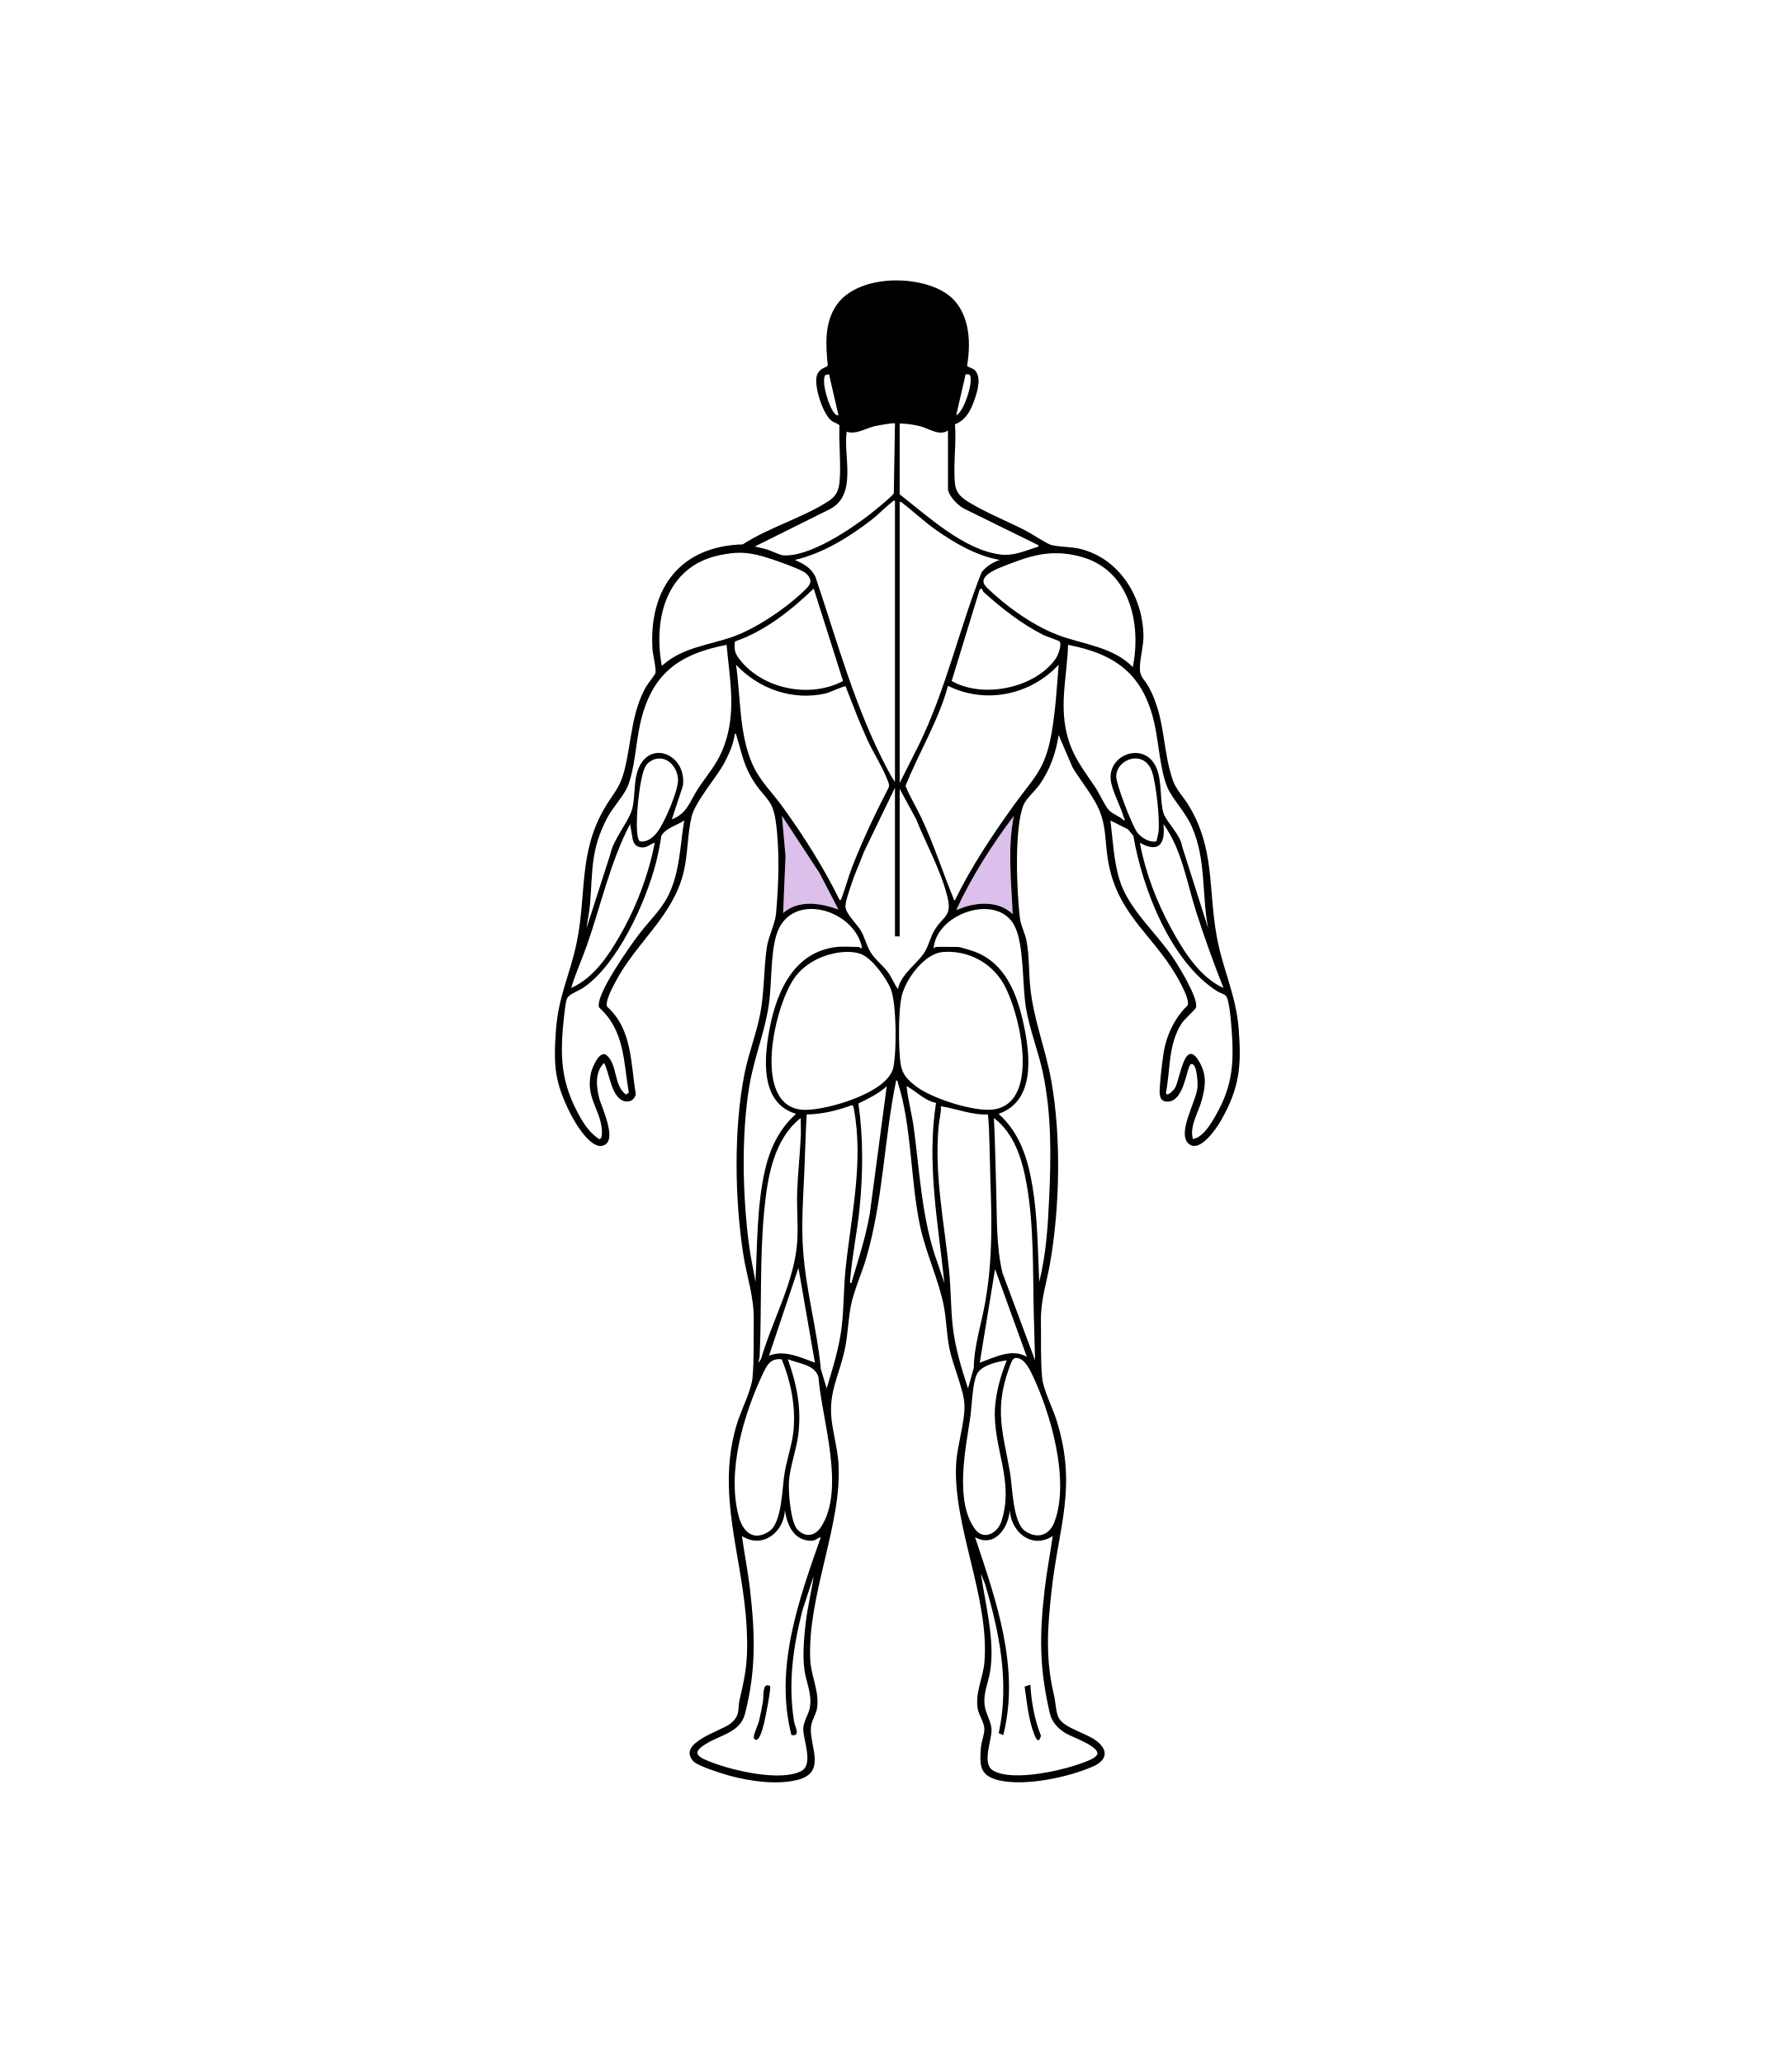
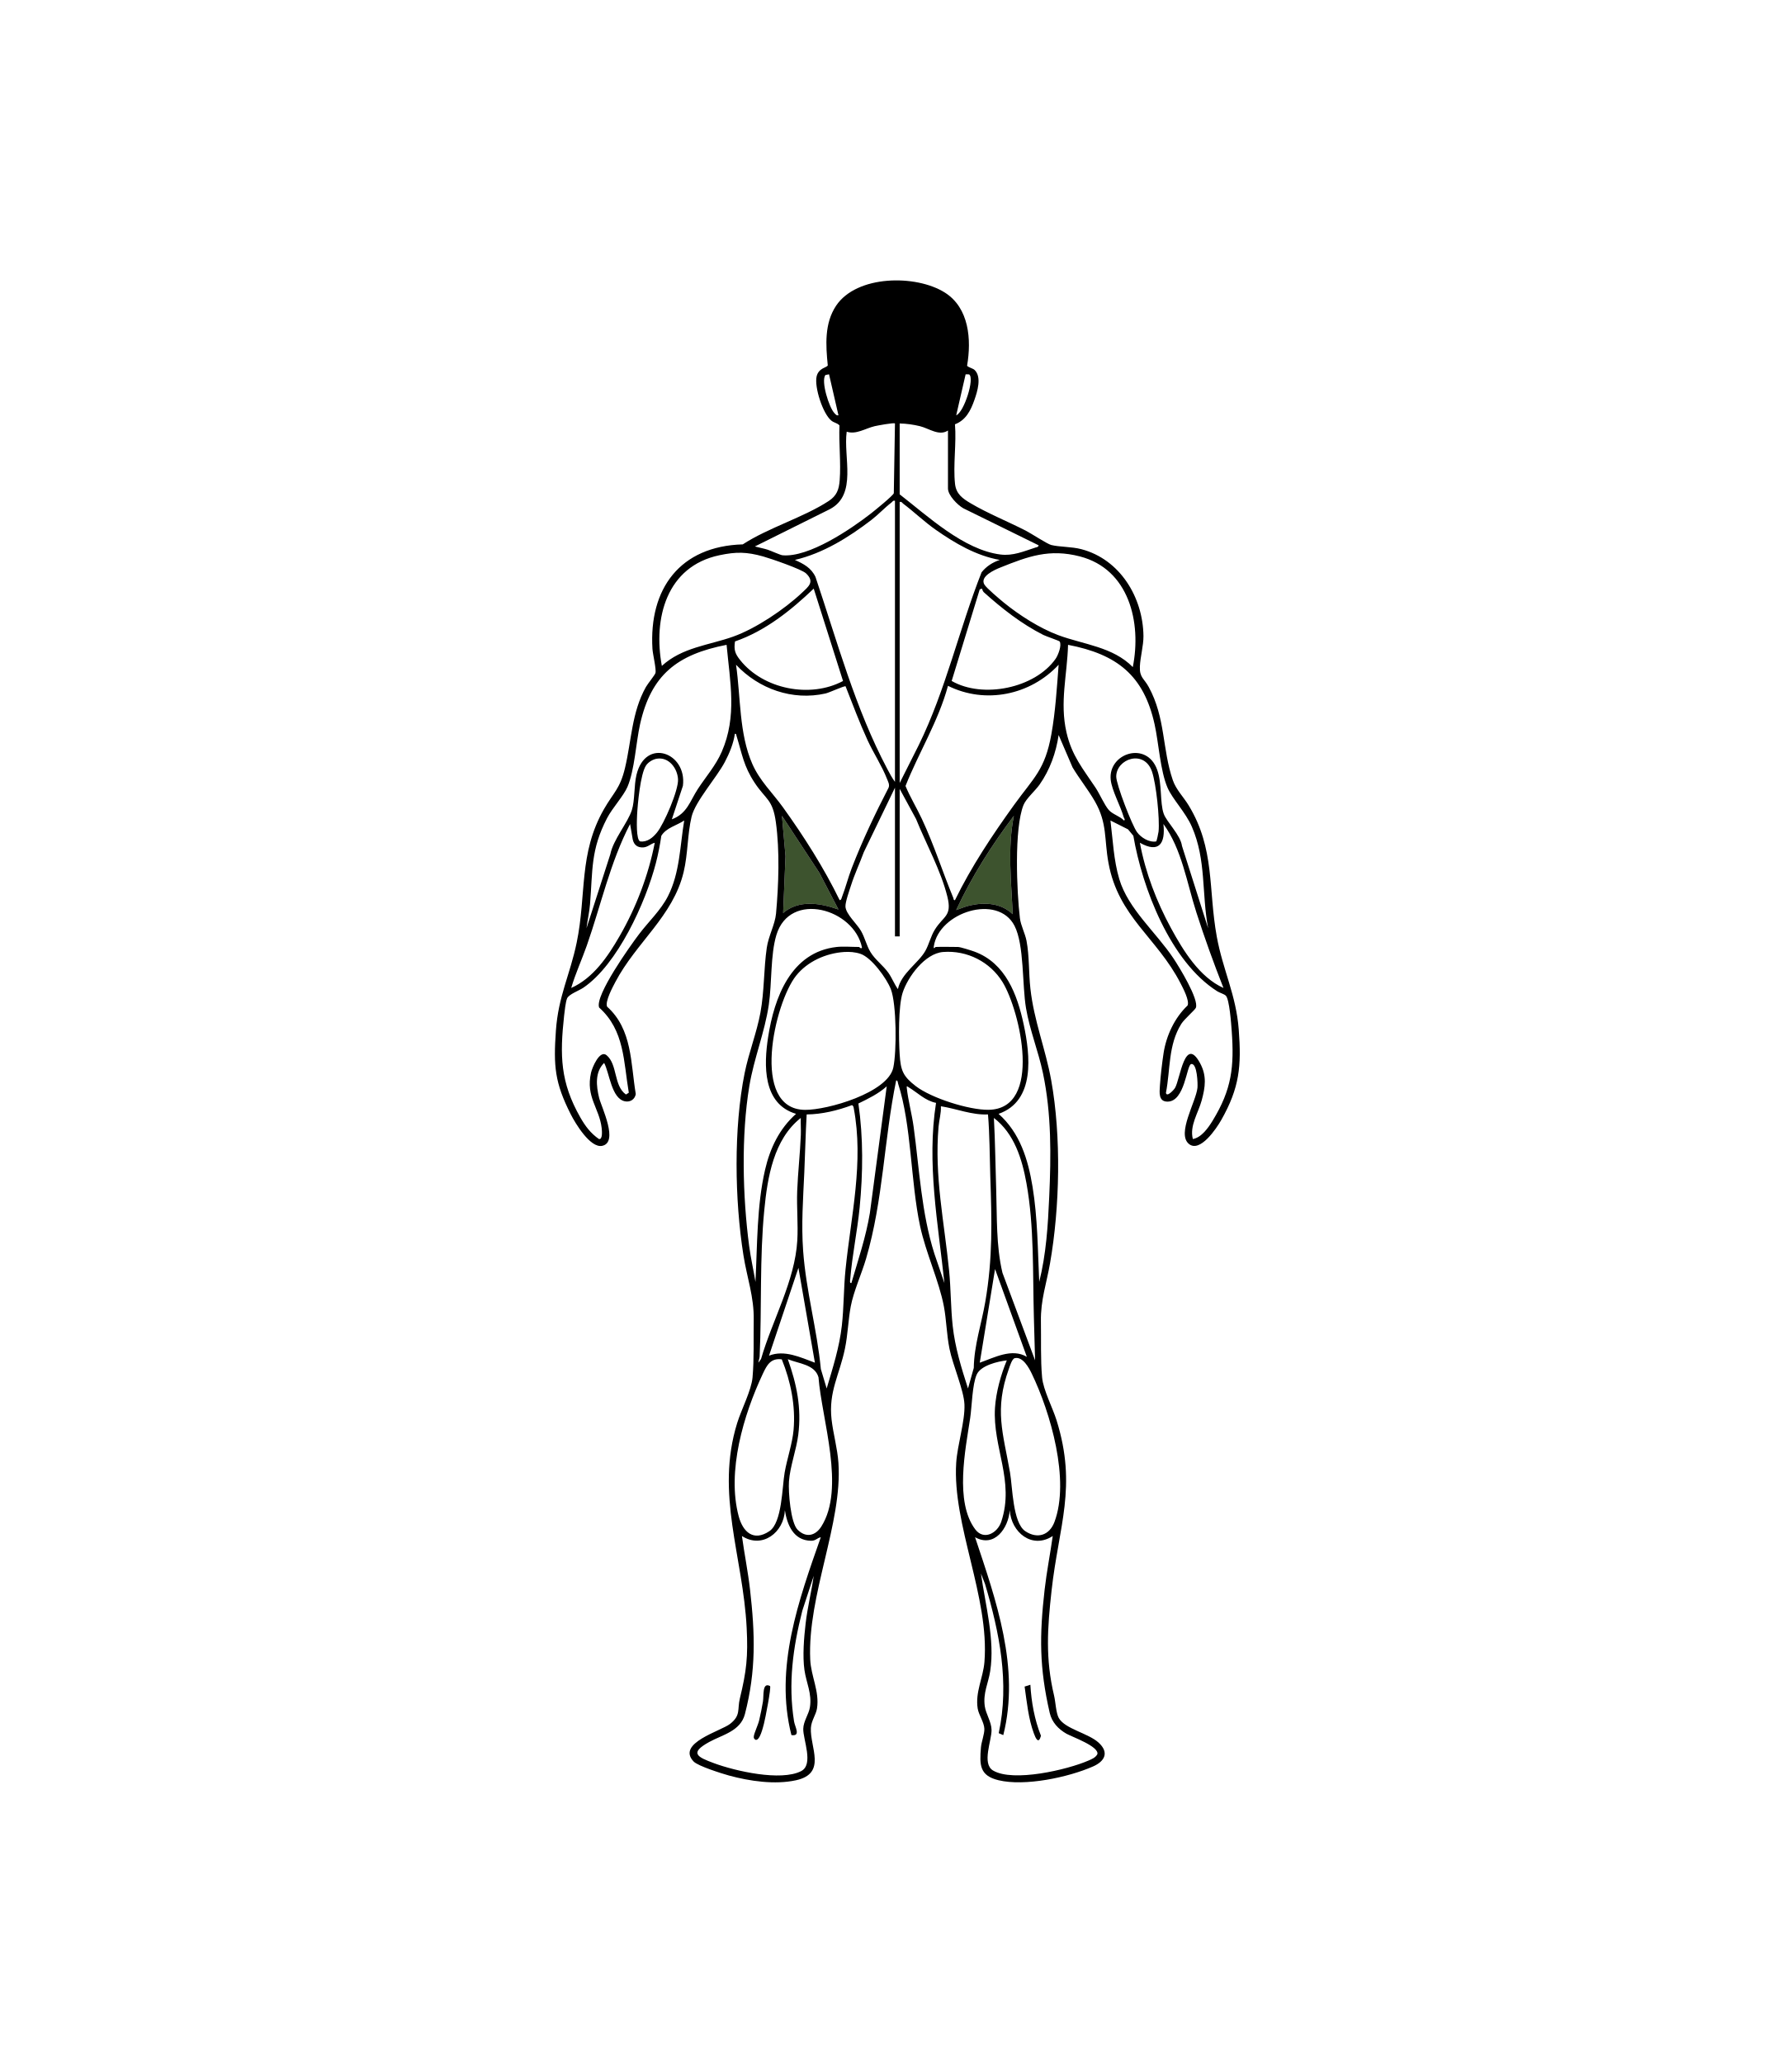
<svg xmlns="http://www.w3.org/2000/svg" width="620" height="714" viewBox="0 0 620 714" fill="none">
-   <path d="M290.11 314.63C283.83 312.39 276.46 311.16 270.97 315.84L271.79 296.18L270.56 282.22L283.51 301.95L290.11 314.63Z" fill="#DCBFEA" />
-   <path d="M350.4 316.25C346.43 312.44 340.93 312.06 335.72 313.2C334 313.57 332.47 314.28 330.84 314.83C336.22 303.26 343.13 292.38 350.8 282.22C348.56 293.44 349.9 304.92 350.4 316.25Z" fill="#DCBFEA" />
+   <path d="M290.11 314.63C283.83 312.39 276.46 311.16 270.97 315.84L271.79 296.18L270.56 282.22L283.51 301.95L290.11 314.63Z" fill="#3D532E" />
+   <path d="M350.4 316.25C346.43 312.44 340.93 312.06 335.72 313.2C334 313.57 332.47 314.28 330.84 314.83C336.22 303.26 343.13 292.38 350.8 282.22C348.56 293.44 349.9 304.92 350.4 316.25Z" fill="#3D532E" />
  <path d="M263.98 588.625C264.32 586.585 263.671 581.787 266.44 583.256C266.9 583.746 264.761 594.666 264.331 596.266C264.001 597.476 262.92 602.296 261.39 601.846C260.821 601.426 260.741 601.225 260.841 600.525C261.031 599.315 262.32 596.656 262.69 595.046C263.18 592.986 263.63 590.715 263.98 588.625Z" fill="black" />
  <path d="M356.51 582.806C356.86 588.825 357.94 594.866 360.18 600.466C359.34 603.545 358.34 601.326 357.72 599.636C355.81 594.456 355.3 588.865 354.52 583.436L356.51 582.806Z" fill="black" />
  <path fill-rule="evenodd" clip-rule="evenodd" d="M289.281 105.775C296.381 95.126 316.89 94.896 326.9 101.195C335.35 106.515 336.161 117.496 334.621 126.476C334.721 126.975 336.62 127.405 337.23 127.995C339.75 130.455 338.16 135.485 337.14 138.375C335.88 141.985 334.191 145.355 330.421 146.775C330.971 153.335 329.74 160.925 330.44 167.365C330.82 170.895 333.061 172.455 335.871 174.115C341.651 177.545 348.8 180.446 354.89 183.556C356.77 184.516 362.34 188.185 363.741 188.535C366.641 189.245 370.72 189.086 374.11 189.966C387.52 193.456 395.5 206.655 395.64 220.045C395.67 223.325 394.54 227.285 394.4 230.565C394.25 234.405 395.821 234.626 397.461 237.645C403.31 248.365 402.081 259.045 405.791 269.865C406.931 273.185 409.46 275.626 411.27 278.596C420.43 293.626 418 307.526 421.01 324.016C423.12 335.595 427.71 344.185 428.61 356.155C429.57 368.805 428.891 376.245 422.581 387.405C420.941 390.315 415.151 399.005 411.291 395.655C407.161 392.055 413.77 381.215 414.32 376.355C414.47 375.025 414.251 367.596 412.131 368.096C410.551 368.477 410 381.075 403.97 381.085C400.791 381.095 401.181 377.926 401.331 375.596C401.551 372.256 402.09 367.636 402.6 364.306C403.54 358.236 406.41 352.095 410.9 347.835C411.65 346.195 409.321 341.796 408.461 340.136C400.281 324.246 386.971 317.275 383.531 298.495C382.011 290.215 383.19 284.835 378.841 277.226C376.511 273.166 373.52 269.486 371.11 265.466L366.291 254.266C365.401 260.365 363.261 266.345 359.701 271.405C358.231 273.505 355.04 276.255 354.15 278.445C350.85 286.565 351.8 308.525 352.89 317.615C353.2 320.175 354.68 322.856 355.18 325.466C356.18 330.756 355.92 336.586 356.52 341.966C357.75 353.136 361.76 362.846 363.72 373.695C367.23 393.155 366.72 417.565 363.31 437.045C362.08 444.085 360.041 449.715 360.161 457.035C360.271 463.255 360 470.315 360.57 476.485C360.97 480.835 364.221 486.976 365.581 491.346C372.761 514.365 366.33 527.835 363.85 550.205C362.4 563.275 361.67 573.766 364.72 586.596C365.24 588.786 365.371 592.566 366.341 594.306C368.471 598.105 376.56 599.546 380.15 602.855C383.8 606.215 382.311 609.255 378.211 611.065C369.651 614.845 354.591 618.026 345.501 615.836C338.941 614.266 338.891 610.565 339.411 604.485C339.571 602.535 340.651 599.895 340.591 598.035C340.51 595.785 338.621 593.185 338.281 591.016C337.381 585.396 340.191 580.345 340.621 574.905C342.391 552.455 329.49 527.525 330.85 506.045C331.24 499.845 333.951 491.625 333.701 485.806C333.491 480.876 329.661 472.195 328.531 466.615C327.531 461.675 327.49 456.715 326.591 451.936C324.94 443.166 320.35 433.475 318.341 424.085C315.051 408.655 315.4 389.215 310.76 374.895C310.631 374.475 310.66 373.675 310.07 373.775C305.84 394.365 305.62 415.046 299.68 435.346C298.12 440.686 295.36 446.646 294.36 451.936C293.47 456.705 293.37 461.615 292.35 466.545C290.48 475.615 286.641 481.385 287.72 490.995C288.29 496.005 289.76 501.015 290.1 506.045C291.53 527.005 279.351 551.726 280.341 574.096C280.591 579.846 283.61 585.136 282.68 591.016C282.33 593.235 280.71 595.215 280.57 597.735C280.19 604.395 286.181 613.466 275.461 615.836C268.181 617.456 259.34 616.155 252.22 614.205C249.75 613.525 241.491 610.925 239.991 609.355C233.952 603.006 249.37 598.865 252.6 596.355C256.41 593.385 255.061 591.375 255.991 587.565C258.301 578.076 258.85 573.065 258.35 563.145C257.1 538.396 247.45 516.816 255.07 492.256C256.5 487.626 259.991 480.965 260.381 476.485C260.941 470.155 260.691 463.006 260.791 456.636C260.931 448.606 258.46 441.996 257.23 434.216C254.19 415.036 253.81 390.306 257.64 371.256C259.05 364.216 261.8 357.365 263.1 350.355C264.49 342.855 264.23 335.205 265.31 327.835C265.9 323.775 268.17 319.775 268.51 316.035C269.41 306.065 269.821 294.395 268.461 284.495C267.351 276.396 265.01 276.695 261.091 270.756C257.291 264.986 256.791 260.915 254.871 254.665C254.751 254.275 254.79 253.735 254.26 253.855C253.8 257.185 252.36 260.625 250.8 263.585C247.97 268.985 240.581 277.176 239.291 282.516C237.841 288.505 238.051 295.385 236.541 301.665C232.871 316.995 220.14 325.965 212.9 339.735C211.97 341.485 209.271 346.525 210.06 348.235C218.83 356.125 218.18 367.775 219.98 378.455C219.68 380.285 218.09 381.335 216.27 380.985C211.551 380.085 210.901 371.175 209.031 367.695C205.791 370.885 206.291 375.656 207.291 379.756C208.081 382.987 214.18 395.196 208.331 396.386C204.231 397.215 199.07 388.606 197.48 385.466C191.93 374.496 191.481 368.785 192.341 356.556C193.191 344.516 197.211 337.315 199.541 326.045C202.971 309.435 200.171 295.275 208.97 279.915C212.33 274.045 214.521 272.905 216.251 265.676C218.531 256.116 218.541 246.465 223.491 237.645C224.151 236.476 226.6 233.516 226.791 232.806C227.141 231.526 225.861 226.306 225.751 224.476C224.491 203.646 235.281 188.936 257.001 188.315C265.851 182.546 278.11 178.965 286.73 173.315C289.5 171.495 290.281 169.395 290.531 166.165C291.011 160.075 290.191 153.325 290.461 147.165C289.671 146.285 288.66 146.316 287.65 145.506C284.69 143.125 281.741 133.916 282.541 130.266C283.221 127.226 286.14 127.195 286.411 126.386C285.711 119.396 285.211 111.895 289.281 105.775ZM271.57 522.445C271.25 530.045 263.801 535.935 256.711 531.355C257.551 537.525 258.8 543.656 259.51 549.846C261.27 565.276 261.651 577.876 257.741 592.966C256.211 598.866 249.96 600.105 245.43 602.585C238.411 606.435 241.231 607.796 247.11 609.966C254.41 612.656 270.13 616.275 277.18 612.695C281.66 610.425 277.84 601.765 277.93 598.045C277.991 595.415 279.86 592.965 280.23 590.615C280.99 585.815 278.981 582.195 278.341 577.695C277.651 572.805 278.181 566.556 278.751 561.596C279.391 556.066 280.76 550.636 281.55 545.136L277.6 557.205C274.37 569.975 272.651 582.316 274.741 595.466C275.041 597.386 277.19 600.745 273.831 600.216C267.891 576.926 276.351 553.525 284.001 531.766C282.551 532.116 282.27 533.035 280.56 532.995C274.531 532.865 272.36 527.485 271.57 522.445ZM349.381 522.445C348.901 528.685 344.061 535.515 337.371 531.766C344.661 553.595 353 577.006 347.14 600.226L345.56 599.556C349.34 582.136 345.821 564.726 340.831 547.966L339.411 544.325C340.901 555.105 344.31 567.205 342.61 578.105C341.95 582.355 340.1 585.576 340.73 590.195C341.1 592.885 343.031 595.616 343.081 598.426C343.14 602.096 339.631 610.106 343.591 612.466C350.541 616.605 369.291 612.216 376.581 609.046C377.761 608.536 379.04 608.035 379.69 606.835C380.379 604.155 370.881 600.816 369.01 599.756C366.181 598.146 363.961 595.785 363.211 592.556C359.601 576.896 359.621 565.855 361.451 549.846C362.161 543.646 363.381 537.525 364.251 531.355C357.081 536.025 349.891 530.085 349.381 522.445ZM270.501 470.245C266.671 469.715 265.351 472.236 263.961 475.186C257.271 489.385 251.42 509.036 255.6 524.556C257.05 529.935 260.701 533.375 266.211 529.676C270.631 526.706 270.611 514.415 271.491 509.395C272.321 504.616 274.151 499.445 274.581 494.645C275.311 486.355 273.611 477.885 270.501 470.245ZM356.991 475.186C356.051 473.225 353.89 469.155 351.091 469.835C350.161 470.065 349.41 472.575 349.07 473.525C343.96 487.725 347.07 495.666 349.47 509.395C350.34 514.365 350.391 526.745 354.741 529.676C358.931 532.485 363.13 531.105 364.85 526.485C370.25 512.055 363.521 488.686 356.991 475.186ZM348.36 470.596C345.24 470.936 339.39 472.346 337.97 475.445C336.39 478.905 336.29 486.505 335.68 490.585C334.05 501.445 330.25 519.496 337.44 529.056C340.36 532.946 345.1 530.425 346.44 526.405C351.14 512.315 343.4 500.705 344.27 486.985C344.62 481.616 346.3 475.546 348.36 470.596ZM272.591 470.186C275.68 478.905 277.361 486.966 276.211 496.266C275.541 501.596 273.34 507.306 272.98 512.506C272.74 516.026 273.531 526.755 275.991 529.195C278.861 532.055 282.111 531.315 284.171 528.085C292.57 514.885 284.341 491.065 283.201 476.445C281.941 471.956 276.3 471.735 272.591 470.186ZM294.8 382.295C289.861 384.135 284.39 385.476 279.11 385.516C278.73 392.195 278.591 398.886 278.291 405.565C277.881 414.675 277.22 423.535 277.89 432.705C278.91 446.715 282.68 459.745 284.02 473.605L286.031 480.315C288.151 473.175 290.441 466.045 291.281 458.585C292.001 452.165 291.9 445.635 292.55 439.195C294.43 420.675 298.95 402.005 295.39 383.295C295.3 382.825 295.23 382.565 294.8 382.295ZM325.55 382.686C325.68 385.065 324.941 387.435 324.741 389.775C323.261 406.955 326.73 422.755 328.4 439.605C329.02 445.915 328.951 452.346 329.631 458.636C330.431 466.056 332.65 473.266 334.93 480.315L336.93 473.205C337.04 465.405 339.59 457.995 340.9 450.415C343.55 435.085 343.15 422.145 342.64 406.806C342.41 399.706 342.44 392.575 341.85 385.516C336.271 385.775 330.98 383.535 325.55 382.686ZM277.07 386.735C267.671 394.135 265.551 407.275 264.451 418.535C262.801 435.305 263.601 452.395 262.841 469.195C262.801 470.025 262.451 470.625 262.411 471.405L263.331 470.096C267.201 456.676 275.041 443.205 275.871 429.085C276.191 423.525 275.621 417.635 275.831 412.035C276.081 405.585 276.831 399.075 277.091 392.625C277.17 390.665 277 388.685 277.07 386.735ZM266.081 468.966C271.401 466.856 276.971 469.555 281.961 471.395L276.26 438.585L266.081 468.966ZM339.001 471.395C344.051 469.635 350.121 466.285 355.291 469.375L344.291 438.995L339.001 471.395ZM343.89 386.735C344.34 394.925 344.41 403.086 344.68 411.256C345 420.915 344.61 430.835 346.85 440.295L358.14 470.585L357.72 455.415C357.3 440.235 357.861 424.315 355.161 409.346C353.651 400.956 350.96 392.135 343.89 386.735ZM306.81 375.795C303.94 378.375 300.45 380.055 297.01 381.735C298.73 393.645 298.6 405.756 297.44 417.726C296.63 425.975 294.86 434.175 294.19 442.445C294.15 442.885 293.891 443.955 294.581 443.855C296.921 435.835 299.61 427.905 300.98 419.625L306.81 375.795ZM314.421 376.136C313.861 375.796 313.651 375.456 313.751 376.386C314.221 380.696 315.521 385.395 316.121 389.825C318.121 404.525 318.8 419.506 323.31 433.726L326.77 443.855C324.57 423.096 320.591 402.425 323.871 381.516C320.141 380.785 317.43 377.946 314.421 376.136ZM298.251 327.795C295.55 314.355 273.281 308.016 268.631 323.445C266.551 330.365 267.11 340.065 266.01 347.575C264.6 357.145 260.86 366.105 259.27 375.705C256.43 392.795 256.941 413.885 259.211 431.035C259.751 435.185 260.72 439.325 261.39 443.455C262.05 430.685 261.831 417.146 264.72 404.636C266.44 397.206 269.66 390.435 275.44 385.315C263.851 381.865 264.271 368.445 265.781 358.695C267.891 345.135 273.621 329.355 289.501 327.585C291.781 327.335 294.841 327.585 297.241 327.585C297.323 327.588 297.991 328.424 298.251 327.795ZM351.031 320.275C345.271 309.046 324.85 315.546 323.1 327.386C322.921 328.614 323.589 327.597 323.72 327.585C326.28 327.485 328.891 327.585 331.461 327.585C332.271 327.585 336.14 328.815 337.171 329.195C347.95 333.175 351.981 344.036 354.201 354.395C356.461 364.995 358.3 380.855 345.51 385.315C352.89 391.855 355.71 401.055 357.26 410.495C359.04 421.365 359.07 432.475 359.57 443.455C361.98 433.835 362.591 423.955 363.031 414.085C363.681 399.825 363.831 385.326 360.871 371.256C359.281 363.656 356.301 356.415 355.001 348.735C353.631 340.645 354.431 326.925 351.031 320.275ZM236.741 283.835C234.081 285.595 230.56 286.325 228.82 289.125C228.35 292.325 227.74 295.455 226.93 298.585C223.42 312.145 213.661 333.675 201.831 341.686C200.301 342.725 196.801 343.935 196.201 345.405C195.711 346.585 195.35 349.855 195.19 351.295C193.68 365.125 193.83 374.346 200.82 386.596C202.53 389.586 204.361 392.026 207.22 394.016C208.6 394.336 208.27 391.007 208.18 390.216C207.38 383.316 202.601 379.475 204.501 371.075C204.911 369.245 207.511 363.056 209.881 365.035C213.73 368.245 212.281 375.605 216.581 378.625L217.57 378.006C215.73 367.256 216.15 356.485 207.3 348.535C205.752 344.385 218.19 327.017 221.1 323.176C224.38 318.836 228.61 314.925 231.11 310.035C235.24 301.935 235.271 292.605 236.741 283.835ZM384.22 283.835C385.06 290.595 385.32 297.515 387.27 304.085C390.36 314.485 400.02 322.495 406.06 331.585C407.92 334.375 414.95 345.775 413.76 348.645C413.46 349.376 409.73 352.585 408.73 354.195C404.16 361.515 404.991 369.925 403.421 378.035C403.671 379.705 406.12 377.086 406.56 376.346C408.34 373.356 409.941 357.976 415.251 367.825C417.611 372.205 417.031 376.065 415.791 380.655C414.601 385.025 411.54 389.425 412.73 394.025C415.73 393.495 418.071 390.135 419.581 387.665C426.21 376.825 427.081 369.015 426.171 356.556C426.011 354.325 425.391 345.595 424.121 344.415C423.511 343.845 422.001 343.435 421.161 342.905C404.981 332.665 395.25 307.295 392.14 289.115L390.3 286.895L384.22 283.835ZM297.711 329.955C295.891 329.345 293.95 329.205 292.06 329.325C285.791 329.735 279.381 332.596 275.451 337.525C267.991 346.866 259.501 383.705 278.501 383.936C286.241 384.025 307.191 378.025 309.081 369.335C310.291 363.765 310.23 347.356 308.23 342.176C306.8 338.476 301.541 331.215 297.711 329.955ZM346.911 339.775C342.611 332.756 334.631 328.655 326.281 329.325C320.041 329.835 314.11 337.896 312.32 343.395C310.8 348.086 310.951 359.506 311.281 364.676C311.631 370.275 312.401 372.286 316.86 375.726C322.25 379.875 335.281 384.005 342.031 383.915C360.93 383.654 352.961 349.675 346.911 339.775ZM298.881 294.785C297.481 298.605 295.71 302.335 294.48 306.205C293.93 307.945 292.451 312.015 292.531 313.605C292.651 316.195 296.52 319.595 297.921 322.045C299.27 324.425 299.821 327.075 301.18 329.335C302.8 332.025 305.58 333.965 307.39 336.535C308.66 338.345 309.401 340.375 310.68 342.165C311.82 336.685 317.75 333.215 320.18 328.926C321.45 326.666 322.011 323.946 323.43 321.636C326.43 316.766 329.491 317.055 327.791 310.165C325.541 301.095 320.44 291.945 316.94 283.285L311.291 272.895V323.936H309.661V272.485L298.881 294.785ZM218.01 285.056C211.111 298.315 207.971 313.035 203.041 327.085C201.311 332.005 199.11 336.766 197.64 341.766C205.31 338.346 210.35 330.835 214.4 323.806C220.11 313.926 224.37 302.735 226.55 291.535C225.181 291.865 224.18 293.026 222.64 293.136C220.611 293.275 219.38 292.335 218.93 290.405L218.01 285.056ZM402.55 285.045C403.28 291.765 401.06 295.295 394.4 291.535C396.31 301.845 400.18 311.915 405.19 321.115C409.4 328.845 415.03 338.035 423.32 341.766C419.93 333.156 416.781 324.455 413.951 315.645C410.651 305.406 408.95 293.825 402.55 285.045ZM251.4 223.065C234.291 226.395 225.261 233.456 221.451 250.596C220.031 256.996 219.59 266.375 217.1 272.205C215.76 275.335 211.89 279.486 210.05 283.016C204.321 294.035 205.11 301.025 204.15 312.795C203.92 315.575 203.26 318.345 202.93 321.105L211.18 295.485C212.19 290.425 217.231 284.625 218.631 280.205C219.68 276.895 219.33 271.735 220.23 268.016C223.35 255.076 237.76 260.345 236.291 271.835L232.461 283.426C237.79 281.446 238.721 277.106 241.461 272.926C244.261 268.656 247.66 264.805 249.72 260.075C255.09 247.765 252.59 235.925 251.4 223.065ZM369.55 223.065C369.26 233.555 366.611 242.895 369.01 253.375C370.87 261.465 374.701 265.915 379.091 272.525C380.5 274.665 382.121 278.426 383.621 280.176C384.951 281.715 387.47 282.316 388.9 283.835C389.47 283.615 388.9 283.025 388.81 282.705C387.72 278.805 384.71 273.495 384.31 269.745C383.331 260.606 396.77 256.096 400.4 266.325C402.14 271.235 401.28 277.636 402.65 281.506C403.63 284.306 408.48 288.876 408.97 292.636L418.02 321.105C415.73 309.025 417.42 297.545 412.39 285.995C410.22 280.995 405.71 276.485 403.97 272.485C401.451 266.655 400.921 257.036 399.501 250.596C395.761 233.626 386.5 226.325 369.55 223.065ZM350.8 282.216C343.131 292.376 336.22 303.255 330.841 314.825C332.47 314.275 334.001 313.565 335.72 313.195C340.93 312.055 346.43 312.436 350.4 316.245C349.9 304.915 348.561 293.436 350.8 282.216ZM271.791 296.176L270.97 315.835C276.46 311.155 283.83 312.385 290.11 314.625L283.51 301.945L270.56 282.216L271.791 296.176ZM366.291 229.955C356.561 240.435 340.981 243.705 328.001 237.245C324.721 249.415 317.92 260.275 313.31 271.895C314.9 275.745 317.18 279.455 318.97 283.285C323.25 292.425 326.061 301.455 329.831 310.575C329.991 310.955 329.881 311.495 330.43 311.375C336.1 299.755 343.331 288.915 350.881 278.436C357.691 268.996 361.551 266.385 363.781 253.985C365.181 246.185 365.691 237.865 366.291 229.955ZM254.671 229.955C256.301 241.155 255.691 253.756 260.3 264.256C262.88 270.135 267.23 274.165 270.89 279.245C278.16 289.345 285.08 300.216 290.52 311.386C291.14 311.326 291.14 310.766 291.31 310.346C292.57 307.096 293.43 303.626 294.69 300.346C298.37 290.806 302.761 281.555 307.451 272.495C307.901 271.395 307.261 270.375 306.881 269.386C305.231 265.086 302.2 260.455 300.22 256.155C297.4 250.015 295.04 243.695 292.57 237.415C292.203 237.159 286.949 239.596 285.64 239.895C274.18 242.475 262.55 238.315 254.671 229.955ZM398.591 266.905C395.91 259.106 386.23 262.476 386.22 268.645C386.211 271.346 391.671 285.485 393.411 287.855C394.791 289.755 397.601 291.505 400.05 291.075C400.231 290.954 400.821 288.166 400.871 287.636C401.301 283.166 400.051 271.185 398.591 266.905ZM234.6 269.556C234.38 265.756 231.42 261.795 227.27 262.455C225.88 262.675 224.3 263.646 223.52 264.815C221.57 267.766 220.62 278.175 220.43 281.995C220.36 283.495 220.021 290.573 221.52 291.085C223.99 291.355 225.861 289.775 227.3 288.016C229.77 285.016 234.83 273.266 234.6 269.556ZM312.52 174.245C312.111 173.945 312.01 173.466 311.291 173.645V270.865L317.881 257.775C327.261 238.655 331.841 217.665 339.631 197.976C341.28 195.906 343.441 194.535 345.921 193.695C337.791 192.255 330.451 187.945 323.791 183.285C319.811 180.505 316.33 177.115 312.52 174.245ZM309.661 173.235C308.951 173.066 308.85 173.526 308.44 173.846C306.15 175.586 303.88 178.046 301.48 179.886C293.65 185.895 284.751 191.435 275.031 193.695C278.061 195.065 280.671 196.415 282.161 199.575C289.711 221.985 295.891 245.016 307.01 266.016C307.76 267.445 308.701 269.196 309.661 270.466V173.235ZM281.55 203.625C273.651 211.165 264.79 218.275 254.31 221.895C253.87 224.815 254.341 226.145 256.091 228.335C264.08 238.415 280.33 241.655 291.69 235.575L281.55 203.625ZM338.991 203.875L329.281 235.565C340.051 241.755 358.071 238.095 365.241 227.905C366.111 226.665 367.46 223.175 366.64 221.905C366.476 221.654 361.99 220.135 360.98 219.636C353.38 215.776 346.68 210.515 340.381 204.855C339.961 204.465 339.8 203.625 339.8 203.625L338.991 203.875ZM373.621 192.476C363.101 189.766 355.82 192.425 346.121 196.325C344.161 197.105 338.931 199.396 340.6 202.216C341.311 203.436 345.98 207.345 347.36 208.476C352.67 212.805 359.74 217.325 366.19 219.726C374.94 222.976 385.081 223.746 391.951 230.766C395.041 215.346 390.68 196.876 373.621 192.476ZM264.031 192.485C258.321 190.895 254.741 190.845 248.951 192.065C230.611 195.906 225.941 213.886 229.001 230.355C236.03 223.916 245.18 223.245 253.65 220.235C261.52 217.445 271.441 210.765 277.491 205.045C279.761 202.895 281.97 201.295 278.9 198.355C277.379 196.905 266.661 193.216 264.031 192.485ZM309.661 146.495C309.298 146.136 303.62 147.206 302.65 147.426C299.39 148.196 296.24 150.415 292.961 149.335C291.731 158.095 296.731 171.105 287.121 176.145L261.19 189.035C262.63 189.445 264.14 189.686 265.57 190.145C266.74 190.525 270.03 192.024 270.741 192.085C279.801 192.925 294.311 183.116 301.291 177.676C302.501 176.736 309.11 171.386 309.26 170.605L309.661 146.495ZM311.291 171.006C321.051 178.576 333.431 190.215 346.171 191.825C350.46 192.365 354.141 190.755 358.3 189.405C358.76 189.255 359.29 189.275 359.36 188.636L333.32 175.835C331.31 174.704 328.001 171.335 328.001 168.985V148.926C324.951 150.955 321.5 148.226 318.3 147.426C316.091 146.886 313.571 146.525 311.291 146.495V171.006ZM285.591 129.726C283.981 131.886 286.881 140.975 288.671 142.865C289.09 143.305 289.411 143.805 290.11 143.665L286.85 129.485L285.591 129.726ZM330.85 143.665C333.56 142.635 337.34 130.757 335.3 129.506L334.11 129.485L330.85 143.665Z" fill="black" />
</svg>
